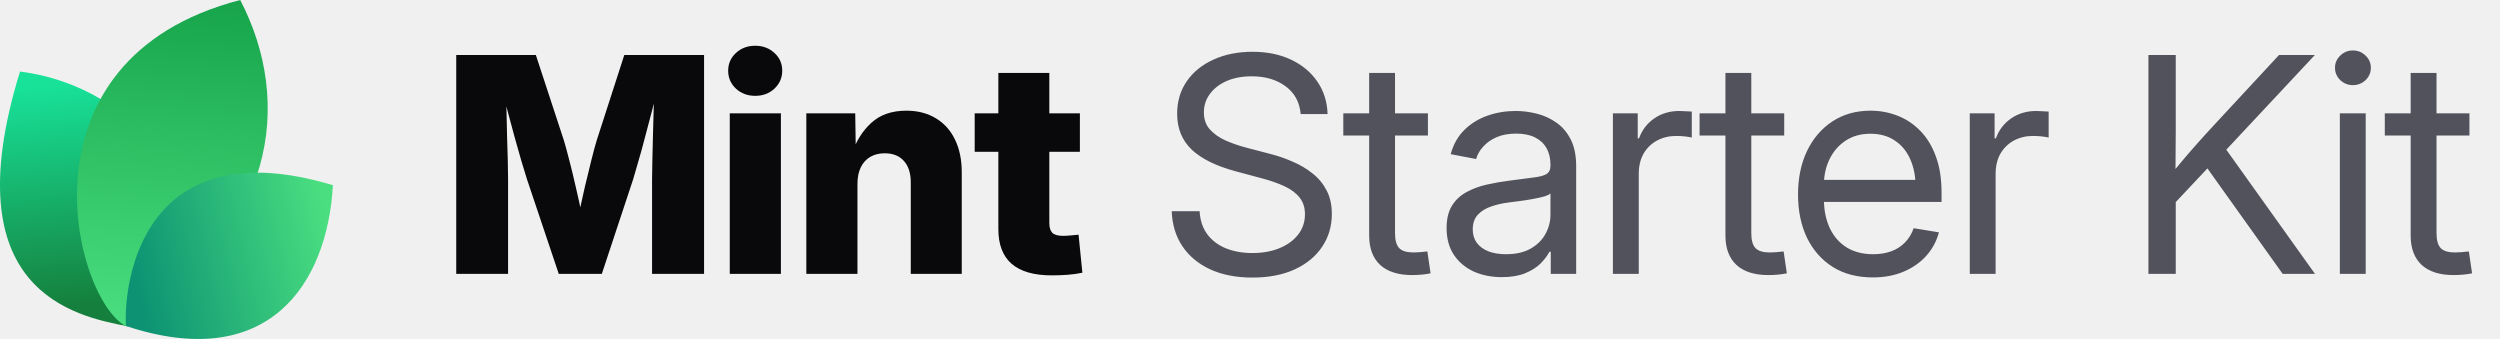
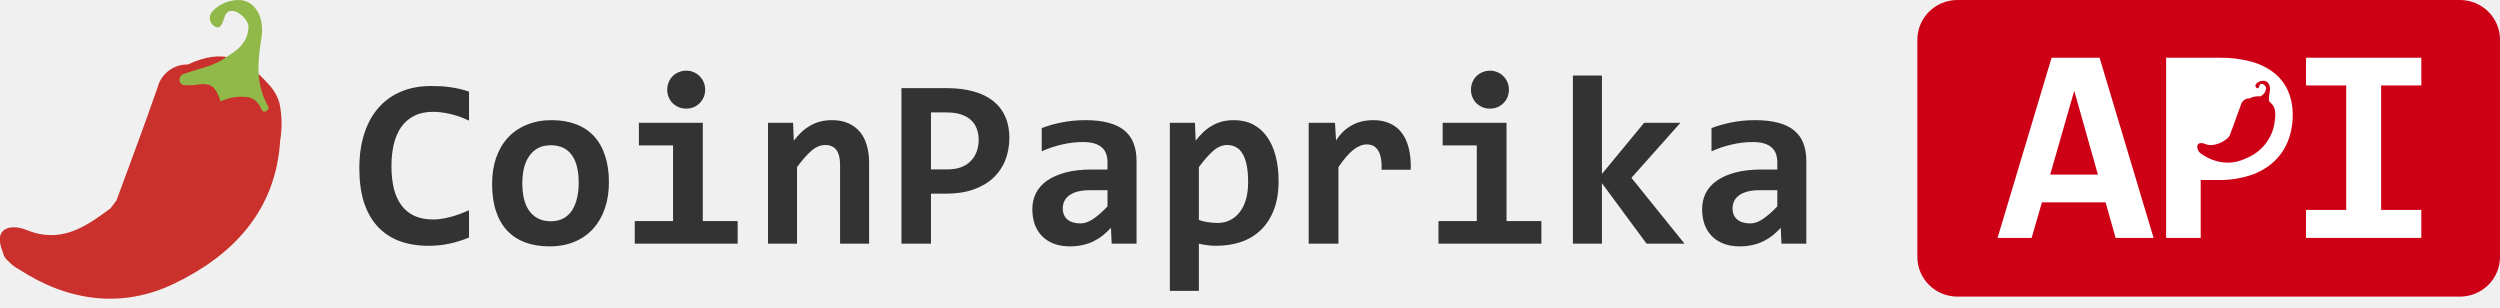
- <svg xmlns="http://www.w3.org/2000/svg" width="177" height="24" viewBox="0 0 177 24" fill="none">
-   <path d="M9.061 23.108C5.268 22.377 -3.391 20.627 1.417 5.064C9.634 6.099 16.973 14.064 9.061 23.108Z" fill="url(#paint0_linear_17557_2020)" />
-   <path d="M8.919 23.094C5.276 21.222 0.784 4.209 17.007 0C20.757 7.193 19.621 16.545 8.919 23.094Z" fill="url(#paint1_linear_17557_2020)" />
-   <path d="M8.914 23.079C8.735 19.882 10.159 9.085 23.57 13.111C23.181 20.123 18.984 26.418 8.914 23.079Z" fill="url(#paint2_linear_17557_2020)" />
-   <path d="M32.301 19.392V3.894H37.938L39.925 9.948C40.036 10.315 40.164 10.787 40.31 11.362C40.462 11.938 40.611 12.552 40.757 13.204C40.91 13.855 41.048 14.483 41.173 15.086C41.305 15.682 41.412 16.192 41.495 16.615H40.695C40.771 16.192 40.871 15.682 40.996 15.086C41.128 14.49 41.267 13.866 41.412 13.214C41.565 12.562 41.714 11.948 41.86 11.373C42.005 10.79 42.133 10.315 42.244 9.948L44.2 3.894H49.848V19.392H46.166V12.704C46.166 12.357 46.173 11.917 46.187 11.383C46.2 10.849 46.214 10.27 46.228 9.646C46.249 9.022 46.266 8.391 46.28 7.753C46.301 7.115 46.311 6.519 46.311 5.964H46.623C46.485 6.561 46.332 7.181 46.166 7.826C45.999 8.471 45.833 9.102 45.666 9.719C45.507 10.336 45.351 10.901 45.198 11.414C45.053 11.928 44.928 12.357 44.824 12.704L42.608 19.392H39.561L37.314 12.704C37.203 12.357 37.072 11.928 36.919 11.414C36.773 10.901 36.614 10.34 36.441 9.729C36.274 9.112 36.104 8.481 35.931 7.836C35.764 7.192 35.608 6.567 35.463 5.964H35.827C35.834 6.512 35.844 7.105 35.858 7.743C35.872 8.374 35.886 9.005 35.9 9.636C35.92 10.26 35.938 10.839 35.952 11.373C35.965 11.907 35.972 12.351 35.972 12.704V19.392H32.301ZM51.668 19.392V8.024H55.288V19.392H51.668ZM53.468 6.786C52.927 6.786 52.473 6.616 52.105 6.276C51.738 5.93 51.554 5.507 51.554 5.007C51.554 4.508 51.738 4.088 52.105 3.749C52.473 3.409 52.927 3.239 53.468 3.239C54.009 3.239 54.463 3.409 54.83 3.749C55.198 4.082 55.382 4.501 55.382 5.007C55.382 5.507 55.198 5.93 54.83 6.276C54.463 6.616 54.009 6.786 53.468 6.786ZM60.708 13.027V19.392H57.088V8.024H60.551L60.593 10.967H60.281C60.593 10.024 61.061 9.268 61.685 8.7C62.309 8.124 63.138 7.836 64.171 7.836C64.975 7.836 65.672 8.017 66.262 8.377C66.851 8.731 67.302 9.234 67.614 9.885C67.933 10.537 68.092 11.307 68.092 12.194V19.392H64.483V12.912C64.483 12.26 64.32 11.754 63.994 11.394C63.675 11.033 63.221 10.853 62.632 10.853C62.25 10.853 61.914 10.936 61.623 11.102C61.332 11.269 61.106 11.515 60.947 11.841C60.787 12.16 60.708 12.555 60.708 13.027ZM76.456 8.024V10.749H69.008V8.024H76.456ZM70.683 5.163H74.292V15.783C74.292 16.102 74.361 16.334 74.5 16.48C74.646 16.625 74.899 16.698 75.259 16.698C75.405 16.698 75.596 16.688 75.831 16.667C76.074 16.646 76.251 16.629 76.362 16.615L76.632 19.309C76.313 19.378 75.963 19.427 75.582 19.455C75.207 19.482 74.836 19.496 74.469 19.496C73.2 19.496 72.25 19.222 71.619 18.674C70.995 18.127 70.683 17.308 70.683 16.22V5.163Z" fill="#09090B" />
-   <path d="M88.667 19.652C87.523 19.652 86.528 19.458 85.682 19.07C84.843 18.681 84.188 18.137 83.716 17.437C83.245 16.736 82.992 15.908 82.957 14.951H84.933C84.968 15.596 85.148 16.14 85.474 16.584C85.8 17.021 86.24 17.354 86.795 17.582C87.35 17.804 87.974 17.915 88.667 17.915C89.388 17.915 90.026 17.801 90.581 17.572C91.143 17.343 91.583 17.024 91.902 16.615C92.228 16.199 92.391 15.717 92.391 15.169C92.391 14.698 92.266 14.306 92.017 13.994C91.767 13.675 91.413 13.408 90.956 13.193C90.498 12.978 89.954 12.787 89.323 12.621L87.502 12.132C86.123 11.765 85.082 11.255 84.382 10.603C83.689 9.944 83.342 9.095 83.342 8.055C83.342 7.174 83.571 6.404 84.028 5.746C84.486 5.087 85.117 4.577 85.921 4.217C86.726 3.849 87.645 3.666 88.678 3.666C89.718 3.666 90.63 3.853 91.413 4.227C92.204 4.602 92.824 5.122 93.275 5.787C93.726 6.446 93.965 7.209 93.993 8.076H92.089C92.013 7.23 91.656 6.574 91.018 6.11C90.387 5.638 89.586 5.403 88.615 5.403C87.95 5.403 87.36 5.513 86.847 5.735C86.341 5.957 85.946 6.262 85.661 6.651C85.377 7.032 85.235 7.469 85.235 7.961C85.235 8.447 85.377 8.849 85.661 9.168C85.946 9.48 86.317 9.74 86.774 9.948C87.232 10.149 87.724 10.319 88.251 10.457L89.884 10.884C90.439 11.023 90.977 11.206 91.496 11.435C92.023 11.657 92.495 11.934 92.911 12.267C93.334 12.593 93.67 12.995 93.92 13.474C94.17 13.945 94.294 14.504 94.294 15.149C94.294 16.015 94.066 16.788 93.608 17.468C93.157 18.148 92.512 18.681 91.673 19.07C90.834 19.458 89.832 19.652 88.667 19.652ZM101.097 8.024V9.594H95.106V8.024H101.097ZM96.937 5.163H98.767V16.521C98.767 17 98.865 17.347 99.059 17.562C99.26 17.77 99.6 17.874 100.078 17.874C100.21 17.874 100.366 17.867 100.546 17.853C100.733 17.832 100.903 17.815 101.056 17.801L101.285 19.351C101.097 19.392 100.886 19.423 100.65 19.444C100.414 19.465 100.189 19.475 99.974 19.475C98.996 19.475 98.244 19.236 97.717 18.758C97.197 18.272 96.937 17.579 96.937 16.677V5.163ZM106.33 19.621C105.595 19.621 104.932 19.489 104.343 19.226C103.754 18.955 103.285 18.564 102.939 18.05C102.592 17.53 102.419 16.896 102.419 16.147C102.419 15.495 102.547 14.965 102.804 14.556C103.06 14.146 103.403 13.828 103.833 13.599C104.263 13.363 104.742 13.186 105.269 13.068C105.796 12.95 106.333 12.857 106.881 12.787C107.574 12.69 108.132 12.617 108.555 12.569C108.978 12.52 109.287 12.441 109.481 12.33C109.675 12.212 109.772 12.014 109.772 11.737V11.654C109.772 11.203 109.679 10.815 109.492 10.489C109.311 10.163 109.041 9.91 108.68 9.729C108.32 9.549 107.872 9.459 107.338 9.459C106.805 9.459 106.34 9.546 105.945 9.719C105.556 9.892 105.241 10.118 104.998 10.395C104.755 10.665 104.593 10.953 104.509 11.258L102.71 10.915C102.897 10.222 103.22 9.65 103.677 9.199C104.135 8.748 104.679 8.412 105.31 8.19C105.941 7.968 106.607 7.857 107.307 7.857C107.8 7.857 108.295 7.92 108.795 8.044C109.301 8.169 109.765 8.381 110.188 8.679C110.611 8.97 110.951 9.369 111.208 9.875C111.464 10.374 111.593 11.005 111.593 11.768V19.392H109.793V17.822H109.7C109.568 18.085 109.363 18.359 109.086 18.643C108.809 18.921 108.444 19.153 107.994 19.34C107.543 19.527 106.988 19.621 106.33 19.621ZM106.621 17.998C107.321 17.998 107.904 17.867 108.368 17.603C108.84 17.333 109.19 16.986 109.419 16.563C109.654 16.133 109.772 15.682 109.772 15.211V13.692C109.703 13.769 109.554 13.841 109.325 13.911C109.096 13.973 108.829 14.032 108.524 14.088C108.226 14.143 107.921 14.192 107.609 14.233C107.304 14.275 107.033 14.309 106.798 14.337C106.354 14.393 105.938 14.49 105.549 14.628C105.168 14.76 104.86 14.954 104.624 15.211C104.388 15.467 104.27 15.811 104.27 16.241C104.27 16.615 104.367 16.934 104.561 17.198C104.762 17.461 105.04 17.662 105.393 17.801C105.747 17.933 106.156 17.998 106.621 17.998ZM114.193 19.392V8.024H115.951V9.792H116.045C116.253 9.209 116.61 8.741 117.116 8.388C117.622 8.034 118.219 7.857 118.905 7.857C119.058 7.857 119.217 7.864 119.384 7.878C119.55 7.885 119.682 7.892 119.779 7.899V9.74C119.716 9.719 119.578 9.695 119.363 9.667C119.155 9.639 118.922 9.625 118.666 9.625C118.174 9.625 117.726 9.733 117.324 9.948C116.922 10.163 116.603 10.471 116.367 10.874C116.138 11.276 116.024 11.758 116.024 12.319V19.392H114.193ZM126.322 8.024V9.594H120.33V8.024H126.322ZM122.161 5.163H123.992V16.521C123.992 17 124.089 17.347 124.283 17.562C124.484 17.77 124.824 17.874 125.302 17.874C125.434 17.874 125.59 17.867 125.77 17.853C125.958 17.832 126.127 17.815 126.28 17.801L126.509 19.351C126.322 19.392 126.11 19.423 125.874 19.444C125.639 19.465 125.413 19.475 125.198 19.475C124.221 19.475 123.468 19.236 122.941 18.758C122.421 18.272 122.161 17.579 122.161 16.677V5.163ZM132.604 19.642C131.502 19.642 130.555 19.396 129.765 18.903C128.974 18.404 128.364 17.714 127.934 16.834C127.511 15.946 127.3 14.927 127.3 13.775C127.3 12.611 127.511 11.584 127.934 10.697C128.364 9.802 128.964 9.102 129.734 8.596C130.51 8.089 131.408 7.836 132.428 7.836C133.1 7.836 133.738 7.954 134.341 8.19C134.952 8.426 135.489 8.783 135.954 9.261C136.425 9.74 136.793 10.343 137.056 11.071C137.327 11.792 137.462 12.645 137.462 13.63V14.296H128.433V12.735H136.463L135.631 13.297C135.631 12.541 135.506 11.876 135.257 11.3C135.007 10.725 134.643 10.277 134.165 9.958C133.686 9.632 133.107 9.469 132.428 9.469C131.748 9.469 131.162 9.632 130.67 9.958C130.177 10.284 129.796 10.725 129.526 11.279C129.262 11.827 129.13 12.441 129.13 13.12V14.046C129.13 14.864 129.273 15.572 129.557 16.168C129.841 16.757 130.243 17.211 130.763 17.53C131.283 17.842 131.901 17.998 132.615 17.998C133.093 17.998 133.523 17.929 133.905 17.79C134.293 17.645 134.619 17.433 134.882 17.156C135.153 16.879 135.354 16.546 135.486 16.157L137.275 16.449C137.108 17.08 136.81 17.634 136.38 18.113C135.95 18.591 135.413 18.966 134.768 19.236C134.123 19.507 133.402 19.642 132.604 19.642ZM139.459 19.392V8.024H141.217V9.792H141.311C141.519 9.209 141.876 8.741 142.382 8.388C142.888 8.034 143.485 7.857 144.171 7.857C144.324 7.857 144.483 7.864 144.649 7.878C144.816 7.885 144.948 7.892 145.045 7.899V9.74C144.982 9.719 144.844 9.695 144.629 9.667C144.421 9.639 144.188 9.625 143.932 9.625C143.439 9.625 142.992 9.733 142.59 9.948C142.188 10.163 141.869 10.471 141.633 10.874C141.404 11.276 141.29 11.758 141.29 12.319V19.392H139.459ZM153.429 14.961V12.715C153.783 12.257 154.136 11.82 154.49 11.404C154.844 10.981 155.204 10.565 155.572 10.156C155.939 9.74 156.314 9.327 156.695 8.918L161.355 3.894H163.893L157.277 10.967H157.184L153.429 14.961ZM152.108 19.392V3.894H154.043V9.241L154.022 12.559L154.043 13.505V19.392H152.108ZM161.615 19.392L155.967 11.477L157.173 9.969L163.903 19.392H161.615ZM165.661 19.392V8.024H167.492V19.392H165.661ZM166.587 6.027C166.24 6.027 165.942 5.909 165.692 5.673C165.443 5.43 165.318 5.139 165.318 4.799C165.318 4.459 165.443 4.172 165.692 3.936C165.942 3.693 166.24 3.572 166.587 3.572C166.934 3.572 167.232 3.693 167.482 3.936C167.731 4.172 167.856 4.459 167.856 4.799C167.856 5.139 167.731 5.43 167.482 5.673C167.232 5.909 166.934 6.027 166.587 6.027ZM174.836 8.024V9.594H168.844V8.024H174.836ZM170.675 5.163H172.506V16.521C172.506 17 172.603 17.347 172.797 17.562C172.998 17.77 173.338 17.874 173.816 17.874C173.948 17.874 174.104 17.867 174.284 17.853C174.472 17.832 174.641 17.815 174.794 17.801L175.023 19.351C174.836 19.392 174.624 19.423 174.388 19.444C174.153 19.465 173.927 19.475 173.712 19.475C172.735 19.475 171.982 19.236 171.455 18.758C170.935 18.272 170.675 17.579 170.675 16.677V5.163Z" fill="#52525C" />
+ <svg xmlns="http://www.w3.org/2000/svg" width="236" height="29" viewBox="0 0 236 29" fill="none">
+   <g clip-path="url(#clip0_25_450)">
+     <path fill-rule="evenodd" clip-rule="evenodd" d="M26.38 9.72C26.178 9.042 25.815 8.425 25.32 7.92C23.11 5.46 21.08 4.53 17.72 6.09H17.55C16.928 6.116 16.331 6.343 15.848 6.735C15.365 7.128 15.022 7.666 14.87 8.27C13.63 11.84 12.3 15.37 11 18.91C10.81 19.17 10.62 19.43 10.42 19.68C8.04 21.43 5.74 23.06 2.42 21.68C1.21 21.19 -0.76 21.34 0.27 23.81C0.325 24.14 0.504 24.437 0.77 24.64C1.083 24.977 1.451 25.258 1.86 25.47C6.49 28.47 11.56 29.13 16.45 26.77C22 24.1 26.04 19.88 26.45 13.26C26.642 12.086 26.619 10.886 26.38 9.72Z" fill="#CA312C" />
+     <path d="M44.275 22.427C43.624 22.689 42.991 22.884 42.377 23.011C41.771 23.138 41.138 23.202 40.48 23.202C39.424 23.202 38.488 23.048 37.672 22.741C36.863 22.427 36.178 21.963 35.617 21.349C35.063 20.735 34.64 19.975 34.348 19.069C34.063 18.156 33.921 17.096 33.921 15.891C33.921 14.655 34.078 13.559 34.393 12.6C34.707 11.634 35.156 10.822 35.74 10.163C36.324 9.497 37.032 8.992 37.863 8.647C38.701 8.295 39.641 8.119 40.682 8.119C41.019 8.119 41.333 8.127 41.625 8.142C41.925 8.157 42.217 8.187 42.501 8.232C42.785 8.269 43.074 8.322 43.366 8.389C43.658 8.456 43.961 8.542 44.275 8.647V11.387C43.639 11.088 43.033 10.875 42.456 10.747C41.88 10.62 41.355 10.556 40.884 10.556C40.188 10.556 39.592 10.684 39.098 10.938C38.604 11.185 38.196 11.537 37.874 11.994C37.56 12.443 37.328 12.982 37.178 13.611C37.028 14.232 36.953 14.918 36.953 15.666C36.953 16.46 37.028 17.171 37.178 17.8C37.335 18.421 37.575 18.949 37.897 19.384C38.218 19.818 38.63 20.151 39.132 20.383C39.633 20.608 40.229 20.72 40.917 20.72C41.165 20.72 41.43 20.698 41.715 20.653C42.007 20.6 42.299 20.537 42.591 20.462C42.89 20.379 43.182 20.286 43.467 20.181C43.759 20.069 44.028 19.956 44.275 19.844V22.427ZM57.482 17.205C57.482 18.103 57.355 18.927 57.101 19.675C56.846 20.417 56.479 21.053 56 21.585C55.521 22.116 54.933 22.528 54.237 22.82C53.541 23.112 52.747 23.258 51.856 23.258C51.01 23.258 50.254 23.134 49.587 22.887C48.921 22.64 48.356 22.273 47.892 21.787C47.427 21.293 47.072 20.679 46.825 19.945C46.578 19.204 46.454 18.343 46.454 17.362C46.454 16.456 46.581 15.633 46.836 14.891C47.098 14.15 47.469 13.518 47.948 12.993C48.434 12.469 49.026 12.065 49.722 11.78C50.419 11.489 51.205 11.342 52.081 11.342C52.934 11.342 53.694 11.47 54.36 11.724C55.027 11.971 55.592 12.342 56.056 12.836C56.52 13.33 56.872 13.944 57.112 14.678C57.359 15.404 57.482 16.247 57.482 17.205ZM54.63 17.272C54.63 16.089 54.405 15.202 53.956 14.611C53.514 14.012 52.859 13.712 51.991 13.712C51.512 13.712 51.103 13.806 50.767 13.993C50.43 14.18 50.153 14.438 49.935 14.768C49.718 15.09 49.557 15.468 49.453 15.902C49.355 16.336 49.307 16.8 49.307 17.295C49.307 18.485 49.546 19.384 50.025 19.99C50.505 20.589 51.16 20.888 51.991 20.888C52.447 20.888 52.844 20.799 53.181 20.619C53.518 20.432 53.791 20.177 54.001 19.855C54.211 19.526 54.368 19.14 54.473 18.698C54.578 18.257 54.63 17.781 54.63 17.272ZM66.568 8.467C66.568 8.715 66.523 8.947 66.433 9.164C66.343 9.381 66.216 9.572 66.051 9.737C65.894 9.894 65.707 10.021 65.49 10.118C65.273 10.208 65.037 10.253 64.782 10.253C64.528 10.253 64.288 10.208 64.064 10.118C63.846 10.021 63.655 9.894 63.491 9.737C63.334 9.572 63.21 9.381 63.12 9.164C63.03 8.947 62.985 8.715 62.985 8.467C62.985 8.22 63.03 7.988 63.12 7.771C63.21 7.554 63.334 7.363 63.491 7.198C63.655 7.034 63.846 6.906 64.064 6.817C64.288 6.719 64.528 6.671 64.782 6.671C65.037 6.671 65.273 6.719 65.49 6.817C65.707 6.906 65.894 7.034 66.051 7.198C66.216 7.363 66.343 7.554 66.433 7.771C66.523 7.988 66.568 8.22 66.568 8.467ZM63.536 13.723H60.312V11.59H66.343V20.866H69.634V23H59.919V20.866H63.536V13.723ZM79.303 23V15.565C79.303 14.315 78.839 13.69 77.911 13.69C77.447 13.69 77.001 13.877 76.574 14.251C76.155 14.626 75.71 15.135 75.238 15.778V23H72.498V11.59H74.867L74.935 13.274C75.167 12.982 75.406 12.716 75.653 12.477C75.908 12.237 76.181 12.035 76.473 11.87C76.765 11.698 77.08 11.567 77.416 11.477C77.753 11.387 78.132 11.342 78.551 11.342C79.135 11.342 79.644 11.44 80.078 11.634C80.512 11.822 80.876 12.091 81.168 12.443C81.46 12.787 81.677 13.207 81.819 13.701C81.969 14.188 82.043 14.734 82.043 15.341V23H79.303ZM95.284 12.993C95.284 13.757 95.157 14.465 94.902 15.116C94.648 15.76 94.27 16.318 93.768 16.789C93.266 17.261 92.641 17.628 91.893 17.89C91.144 18.152 90.275 18.283 89.287 18.283H87.883V23H85.098V8.322H89.399C90.35 8.322 91.189 8.426 91.915 8.636C92.649 8.838 93.263 9.138 93.757 9.534C94.258 9.931 94.637 10.422 94.891 11.006C95.153 11.582 95.284 12.245 95.284 12.993ZM92.387 13.184C92.387 12.795 92.323 12.443 92.196 12.129C92.076 11.807 91.889 11.533 91.634 11.309C91.387 11.084 91.073 10.912 90.691 10.792C90.309 10.672 89.856 10.613 89.332 10.613H87.883V15.992H89.422C89.901 15.992 90.324 15.928 90.691 15.801C91.058 15.666 91.365 15.475 91.612 15.228C91.866 14.981 92.057 14.685 92.185 14.341C92.319 13.997 92.387 13.611 92.387 13.184ZM104.942 23L104.875 21.506C104.635 21.761 104.385 21.997 104.123 22.214C103.861 22.423 103.572 22.607 103.258 22.764C102.943 22.921 102.599 23.041 102.225 23.123C101.858 23.213 101.453 23.258 101.012 23.258C100.428 23.258 99.915 23.172 99.473 23C99.031 22.828 98.661 22.588 98.361 22.281C98.062 21.974 97.834 21.603 97.676 21.169C97.526 20.735 97.452 20.256 97.452 19.732C97.452 19.193 97.564 18.695 97.789 18.238C98.021 17.781 98.369 17.388 98.833 17.059C99.305 16.729 99.889 16.471 100.585 16.284C101.289 16.097 102.112 16.003 103.056 16.003H104.549V15.318C104.549 15.026 104.508 14.764 104.426 14.532C104.343 14.292 104.209 14.09 104.021 13.925C103.842 13.761 103.606 13.633 103.314 13.544C103.022 13.454 102.663 13.409 102.236 13.409C101.562 13.409 100.896 13.488 100.237 13.645C99.585 13.794 98.953 14.008 98.339 14.285V12.095C98.885 11.878 99.514 11.698 100.226 11.556C100.944 11.414 101.689 11.342 102.46 11.342C103.306 11.342 104.033 11.425 104.639 11.59C105.246 11.747 105.743 11.986 106.133 12.308C106.53 12.63 106.822 13.035 107.009 13.521C107.196 14 107.29 14.562 107.29 15.206V23H104.942ZM104.549 17.957H102.876C102.412 17.957 102.019 18.002 101.697 18.092C101.375 18.182 101.113 18.305 100.911 18.463C100.708 18.62 100.559 18.803 100.461 19.013C100.372 19.215 100.327 19.432 100.327 19.664C100.327 20.128 100.476 20.484 100.776 20.731C101.075 20.971 101.483 21.09 102 21.09C102.382 21.09 102.779 20.952 103.19 20.675C103.602 20.398 104.055 20.001 104.549 19.485V17.957ZM120.699 17.093C120.699 18.141 120.549 19.047 120.25 19.81C119.958 20.574 119.546 21.21 119.014 21.72C118.49 22.221 117.869 22.595 117.15 22.843C116.431 23.082 115.649 23.202 114.803 23.202C114.518 23.202 114.234 23.183 113.949 23.146C113.665 23.108 113.406 23.06 113.174 23V27.458H110.434V11.59H112.804L112.871 13.274C113.103 12.982 113.343 12.716 113.59 12.477C113.844 12.237 114.118 12.035 114.41 11.87C114.702 11.698 115.016 11.567 115.353 11.477C115.69 11.387 116.068 11.342 116.487 11.342C117.161 11.342 117.76 11.477 118.284 11.747C118.808 12.016 119.246 12.402 119.598 12.903C119.958 13.398 120.231 14 120.418 14.712C120.605 15.415 120.699 16.209 120.699 17.093ZM117.824 17.205C117.824 16.576 117.779 16.041 117.689 15.599C117.599 15.157 117.468 14.794 117.296 14.509C117.131 14.225 116.925 14.019 116.678 13.892C116.439 13.757 116.162 13.69 115.847 13.69C115.383 13.69 114.938 13.877 114.511 14.251C114.091 14.626 113.646 15.135 113.174 15.778V20.765C113.391 20.847 113.657 20.915 113.972 20.967C114.294 21.019 114.619 21.046 114.949 21.046C115.383 21.046 115.776 20.956 116.128 20.776C116.487 20.596 116.791 20.342 117.038 20.012C117.292 19.683 117.487 19.282 117.622 18.811C117.756 18.332 117.824 17.796 117.824 17.205ZM130.424 16.026C130.439 15.599 130.417 15.236 130.357 14.936C130.305 14.637 130.215 14.39 130.087 14.195C129.968 14 129.818 13.858 129.638 13.768C129.458 13.678 129.253 13.633 129.021 13.633C128.616 13.633 128.197 13.802 127.763 14.139C127.336 14.468 126.864 15.015 126.348 15.778V23H123.54V11.59H126.022L126.123 13.252C126.31 12.96 126.52 12.698 126.752 12.466C126.992 12.233 127.254 12.035 127.538 11.87C127.83 11.698 128.152 11.567 128.504 11.477C128.856 11.387 129.241 11.342 129.661 11.342C130.237 11.342 130.746 11.444 131.188 11.646C131.637 11.84 132.012 12.132 132.311 12.522C132.618 12.911 132.843 13.401 132.985 13.993C133.135 14.577 133.198 15.254 133.176 16.026H130.424ZM142.441 8.467C142.441 8.715 142.396 8.947 142.306 9.164C142.216 9.381 142.089 9.572 141.924 9.737C141.767 9.894 141.58 10.021 141.363 10.118C141.146 10.208 140.91 10.253 140.655 10.253C140.401 10.253 140.161 10.208 139.937 10.118C139.719 10.021 139.528 9.894 139.364 9.737C139.207 9.572 139.083 9.381 138.993 9.164C138.903 8.947 138.858 8.715 138.858 8.467C138.858 8.22 138.903 7.988 138.993 7.771C139.083 7.554 139.207 7.363 139.364 7.198C139.528 7.034 139.719 6.906 139.937 6.817C140.161 6.719 140.401 6.671 140.655 6.671C140.91 6.671 141.146 6.719 141.363 6.817C141.58 6.906 141.767 7.034 141.924 7.198C142.089 7.363 142.216 7.554 142.306 7.771C142.396 7.988 142.441 8.22 142.441 8.467ZM139.409 13.723H136.186V11.59H142.216V20.866H145.507V23H135.792V20.866H139.409V13.723ZM155.435 23L151.223 17.295V23H148.483V7.131H151.223V16.419L155.21 11.59H158.635L154.008 16.789L159.017 23H155.435ZM168.17 23L168.103 21.506C167.863 21.761 167.612 21.997 167.35 22.214C167.088 22.423 166.8 22.607 166.485 22.764C166.171 22.921 165.826 23.041 165.452 23.123C165.085 23.213 164.681 23.258 164.239 23.258C163.655 23.258 163.142 23.172 162.701 23C162.259 22.828 161.888 22.588 161.589 22.281C161.289 21.974 161.061 21.603 160.904 21.169C160.754 20.735 160.679 20.256 160.679 19.732C160.679 19.193 160.792 18.695 161.016 18.238C161.248 17.781 161.596 17.388 162.061 17.059C162.532 16.729 163.116 16.471 163.812 16.284C164.516 16.097 165.34 16.003 166.283 16.003H167.777V15.318C167.777 15.026 167.736 14.764 167.653 14.532C167.571 14.292 167.436 14.09 167.249 13.925C167.069 13.761 166.833 13.633 166.542 13.544C166.25 13.454 165.89 13.409 165.463 13.409C164.79 13.409 164.123 13.488 163.464 13.645C162.813 13.794 162.18 14.008 161.566 14.285V12.095C162.113 11.878 162.742 11.698 163.453 11.556C164.172 11.414 164.917 11.342 165.688 11.342C166.534 11.342 167.26 11.425 167.867 11.59C168.473 11.747 168.971 11.986 169.36 12.308C169.757 12.63 170.049 13.035 170.236 13.521C170.424 14 170.517 14.562 170.517 15.206V23H168.17ZM167.777 17.957H166.104C165.639 17.957 165.246 18.002 164.924 18.092C164.602 18.182 164.34 18.305 164.138 18.463C163.936 18.62 163.786 18.803 163.689 19.013C163.599 19.215 163.554 19.432 163.554 19.664C163.554 20.128 163.704 20.484 164.003 20.731C164.303 20.971 164.711 21.09 165.228 21.09C165.609 21.09 166.006 20.952 166.418 20.675C166.83 20.398 167.283 20.001 167.777 19.485V17.957Z" fill="#333333" />
+     <path fill-rule="evenodd" clip-rule="evenodd" d="M24.4 6.23C24.433 5.307 24.533 4.388 24.7 3.48C24.98 1.1 23.7 0.07 22.7 0.01C22.222 -0.017 21.744 0.058 21.297 0.231C20.851 0.403 20.446 0.669 20.11 1.01C19.936 1.167 19.828 1.385 19.808 1.618C19.787 1.852 19.856 2.085 20 2.27C20.47 2.76 20.88 2.75 21.15 1.73C21.6 0.08 23.52 1.73 23.46 2.57C23.36 4.25 22.15 4.88 21.09 5.57C20.03 6.26 19 6.41 17.27 7C17.177 7.043 17.098 7.111 17.04 7.196C16.982 7.281 16.949 7.38 16.942 7.482C16.936 7.585 16.958 7.687 17.005 7.778C17.052 7.869 17.123 7.946 17.21 8C17.651 8.069 18.099 8.069 18.54 8C19.95 7.77 20.38 8.19 20.82 9.58C21.67 9.168 22.629 9.035 23.56 9.2C24.49 9.54 24.5 10.11 24.82 10.51C24.882 10.531 24.948 10.537 25.013 10.527C25.078 10.517 25.139 10.491 25.191 10.451C25.244 10.412 25.286 10.36 25.313 10.3C25.341 10.241 25.354 10.175 25.35 10.11C24.675 8.932 24.346 7.587 24.4 6.23Z" fill="#91B949" />
+   </g>
+   <g clip-path="url(#clip1_25_450)">
+     <path d="M184.785 0H232.215C233.219 0 234.182 0.394 234.891 1.095C235.601 1.796 236 2.747 236 3.739V24.261C236 25.253 235.601 26.204 234.891 26.905C234.182 27.606 233.219 28 232.215 28H184.785C183.781 28 182.818 27.606 182.109 26.905C181.399 26.204 181 25.253 181 24.261V3.739C181 2.747 181.399 1.796 182.109 1.095C182.818 0.394 183.781 0 184.785 0Z" fill="#CE0016" />
+     <path d="M203.299 22.458L198.2 5.45H193.669L188.57 22.458H191.785L192.76 19.1H198.767L199.716 22.458H203.299ZM198.043 16.485H193.537L195.808 8.572L198.043 16.485Z" fill="white" />
+     <path d="M207.747 22.459H204.481V5.45H209.528C210.525 5.436 211.52 5.557 212.484 5.807C213.268 6.012 214.002 6.368 214.645 6.856C215.222 7.306 215.679 7.889 215.976 8.553C216.29 9.283 216.445 10.07 216.43 10.864C216.438 11.702 216.286 12.534 215.983 13.316C215.691 14.055 215.237 14.719 214.652 15.262C214.017 15.836 213.268 16.272 212.451 16.542C211.467 16.859 210.437 17.012 209.402 16.993H207.747V22.459ZM207.787 13.508C207.727 13.503 207.666 13.513 207.611 13.536C207.555 13.56 207.507 13.596 207.469 13.643C207.432 13.724 207.415 13.813 207.421 13.902C207.426 13.991 207.453 14.077 207.499 14.154C207.515 14.243 207.564 14.324 207.637 14.379C207.71 14.463 207.799 14.533 207.899 14.584L207.938 14.609C208.633 15.082 209.453 15.342 210.296 15.356C210.88 15.354 211.456 15.22 211.979 14.965C212.749 14.672 213.418 14.169 213.91 13.514C214.401 12.86 214.694 12.081 214.755 11.269C214.806 10.943 214.798 10.612 214.731 10.289C214.674 10.102 214.573 9.931 214.436 9.791C214.356 9.703 214.274 9.621 214.191 9.541V9.529C214.191 9.467 214.191 9.404 214.191 9.332C214.191 9.151 214.208 8.971 214.242 8.794C214.253 8.721 214.264 8.65 214.273 8.578C214.3 8.449 214.299 8.315 214.27 8.186C214.241 8.057 214.185 7.936 214.105 7.83C214.057 7.771 213.997 7.723 213.929 7.687C213.86 7.652 213.786 7.631 213.709 7.625H213.652C213.528 7.625 213.405 7.65 213.291 7.698C213.177 7.746 213.074 7.817 212.987 7.905C212.941 7.949 212.914 8.009 212.911 8.072C212.908 8.136 212.929 8.198 212.971 8.246C212.989 8.27 213.011 8.29 213.036 8.305C213.061 8.32 213.089 8.329 213.119 8.334C213.191 8.334 213.245 8.256 213.29 8.099C213.324 7.975 213.394 7.907 213.492 7.907C213.613 7.921 213.725 7.98 213.802 8.073C213.875 8.14 213.92 8.232 213.929 8.33C213.909 8.496 213.846 8.654 213.746 8.789C213.646 8.925 213.512 9.032 213.358 9.101C213.289 9.092 213.219 9.088 213.149 9.088C212.866 9.096 212.587 9.165 212.334 9.291H212.288C212.116 9.299 211.951 9.361 211.817 9.468C211.683 9.576 211.587 9.723 211.544 9.888C211.299 10.586 211.039 11.29 210.787 11.972C210.684 12.248 210.581 12.524 210.479 12.8L210.4 12.906L210.32 13.012C209.889 13.404 209.339 13.646 208.756 13.703C208.53 13.701 208.307 13.655 208.099 13.568C207.998 13.528 207.891 13.508 207.783 13.508" fill="white" />
+     <path d="M221.483 8.066V19.816H217.689V22.458H228.571V19.816H224.779V8.066H228.572V5.449H217.689V8.066H221.483Z" fill="white" />
+   </g>
  <defs>
-     <linearGradient id="paint0_linear_17557_2020" x1="3.776" y1="5.916" x2="5.232" y2="21.559" gradientUnits="userSpaceOnUse">
-       <stop stop-color="#18E299" />
-       <stop offset="1" stop-color="#15803D" />
-     </linearGradient>
-     <linearGradient id="paint1_linear_17557_2020" x1="12.171" y1="-0.718" x2="10.19" y2="22.983" gradientUnits="userSpaceOnUse">
-       <stop stop-color="#16A34A" />
-       <stop offset="1" stop-color="#4ADE80" />
-     </linearGradient>
-     <linearGradient id="paint2_linear_17557_2020" x1="23.133" y1="15.353" x2="9.338" y2="18.52" gradientUnits="userSpaceOnUse">
-       <stop stop-color="#4ADE80" />
-       <stop offset="1" stop-color="#0D9373" />
-     </linearGradient>
+     <clipPath id="clip0_25_450">
+       <rect width="170.86" height="28.24" fill="white" />
+     </clipPath>
+     <clipPath id="clip1_25_450">
+       <rect width="55" height="28" fill="white" transform="translate(181)" />
+     </clipPath>
  </defs>
</svg>
